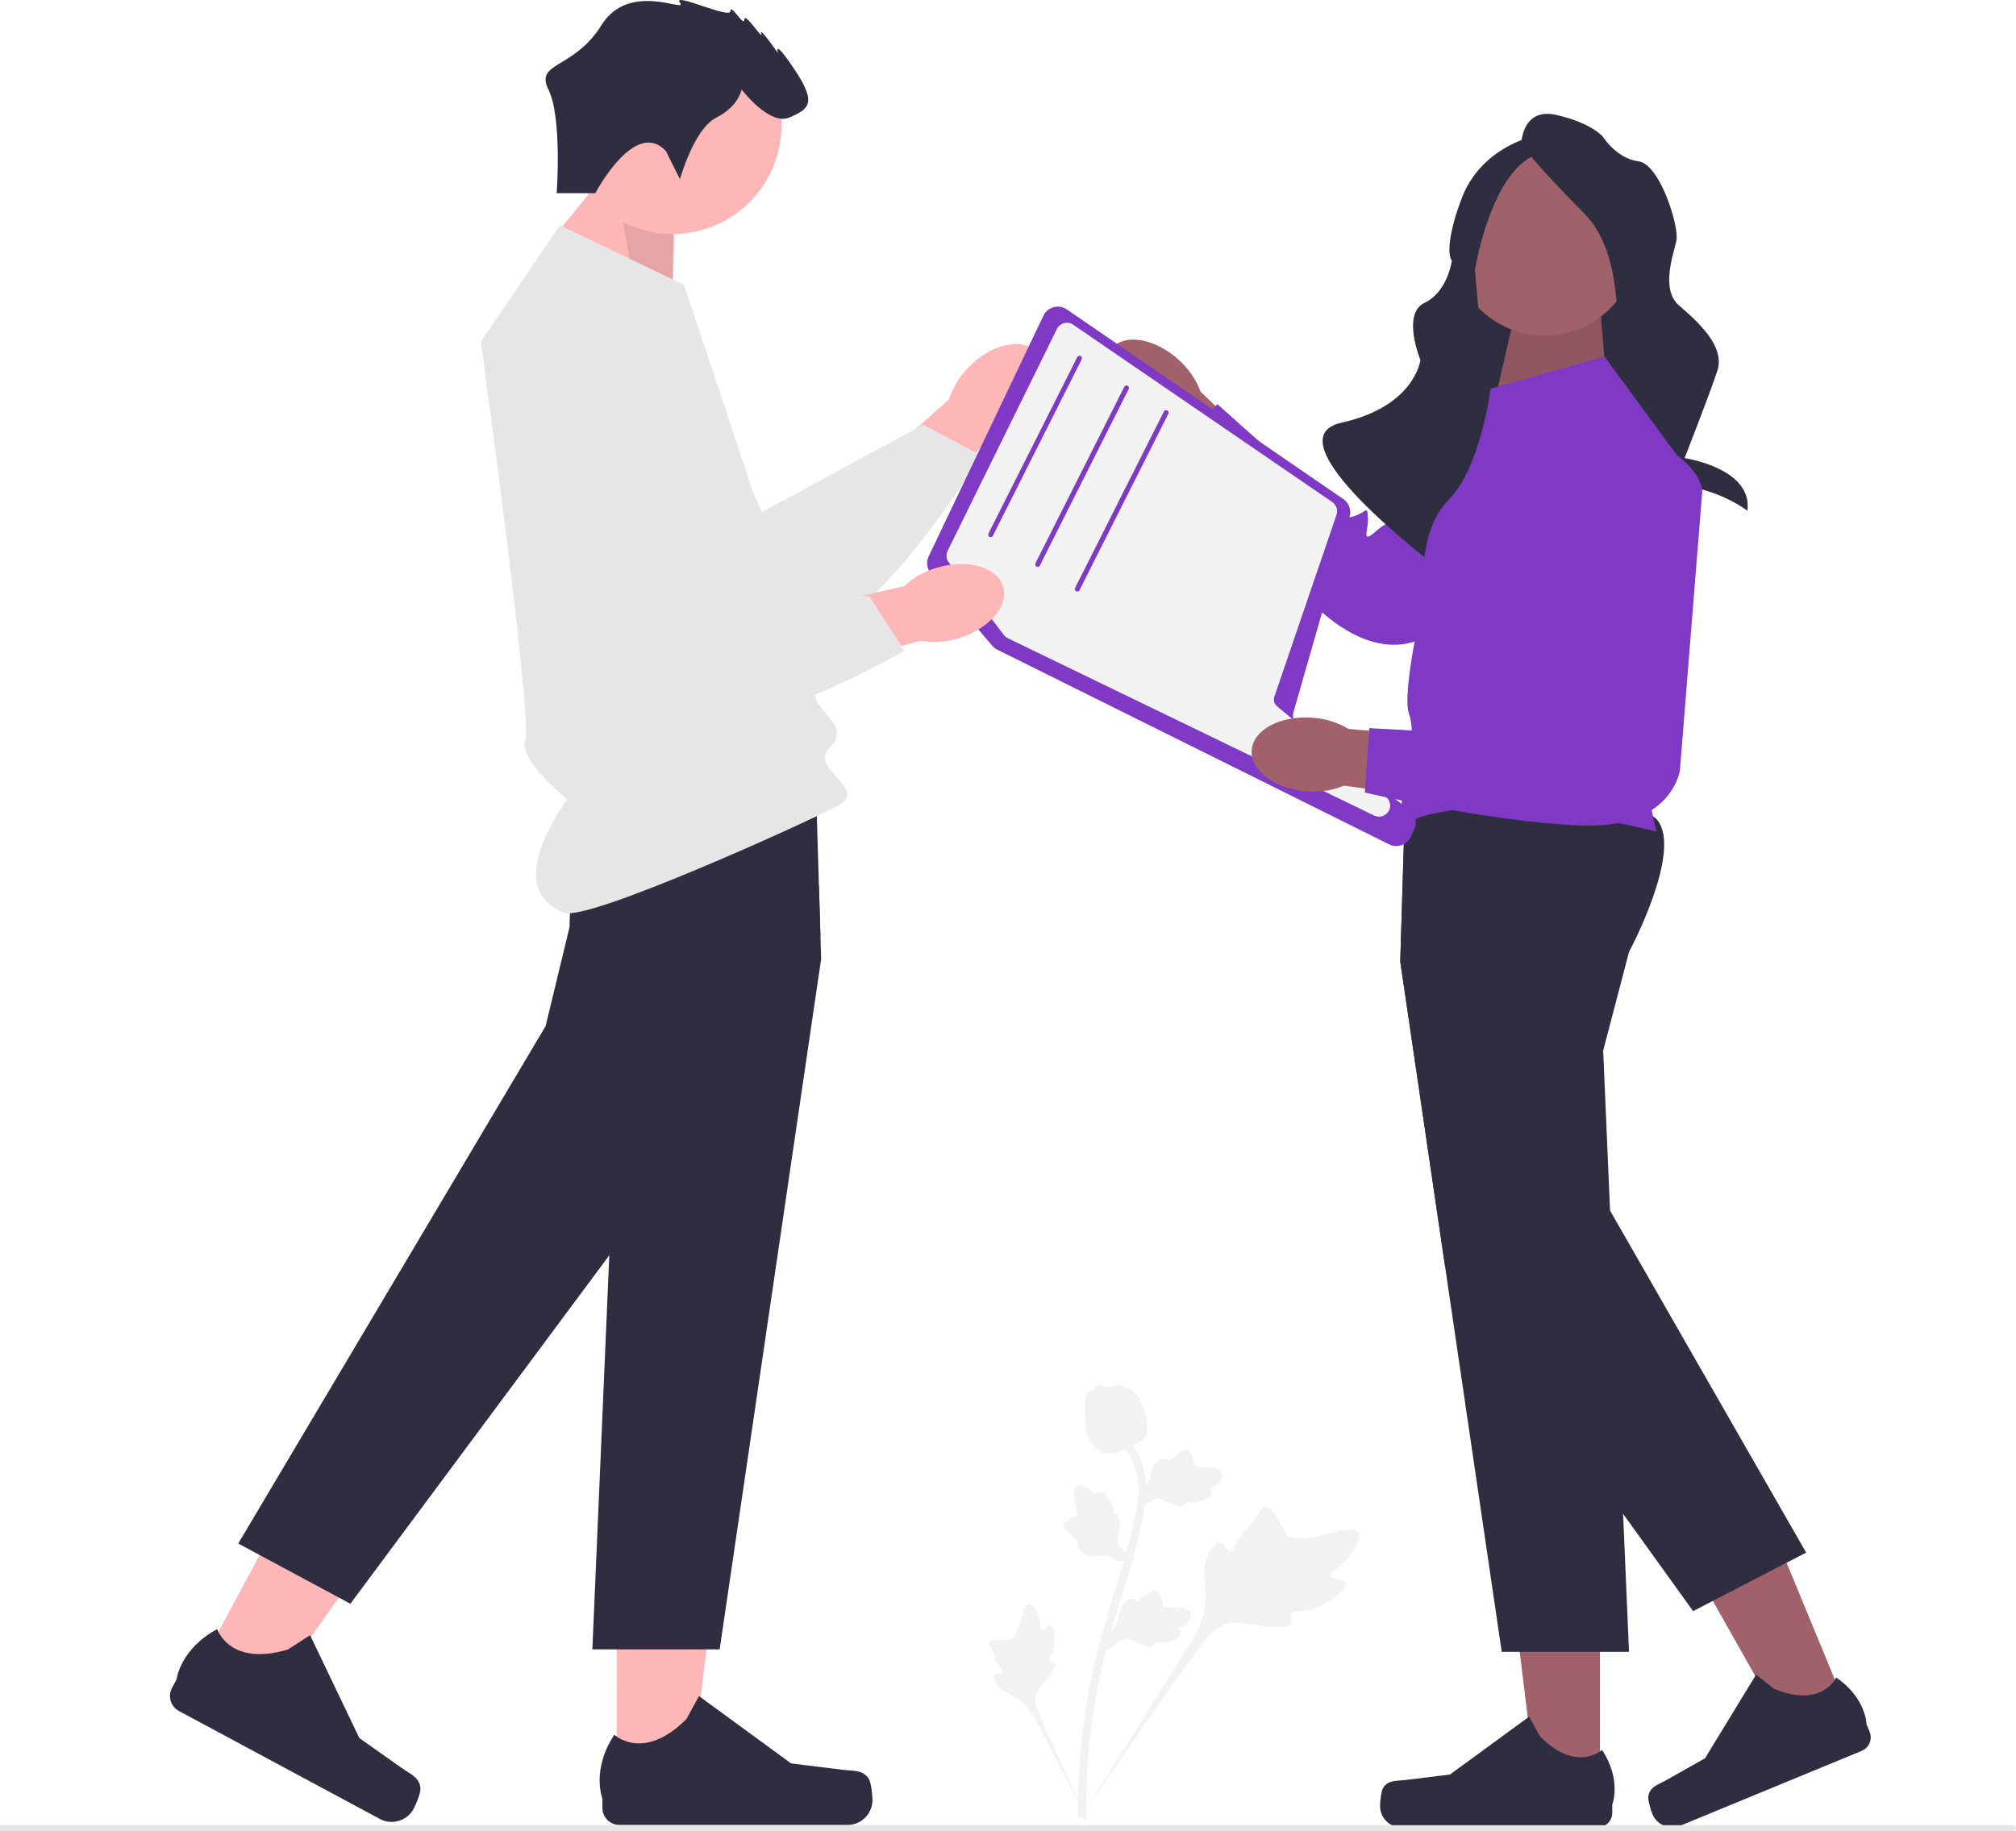
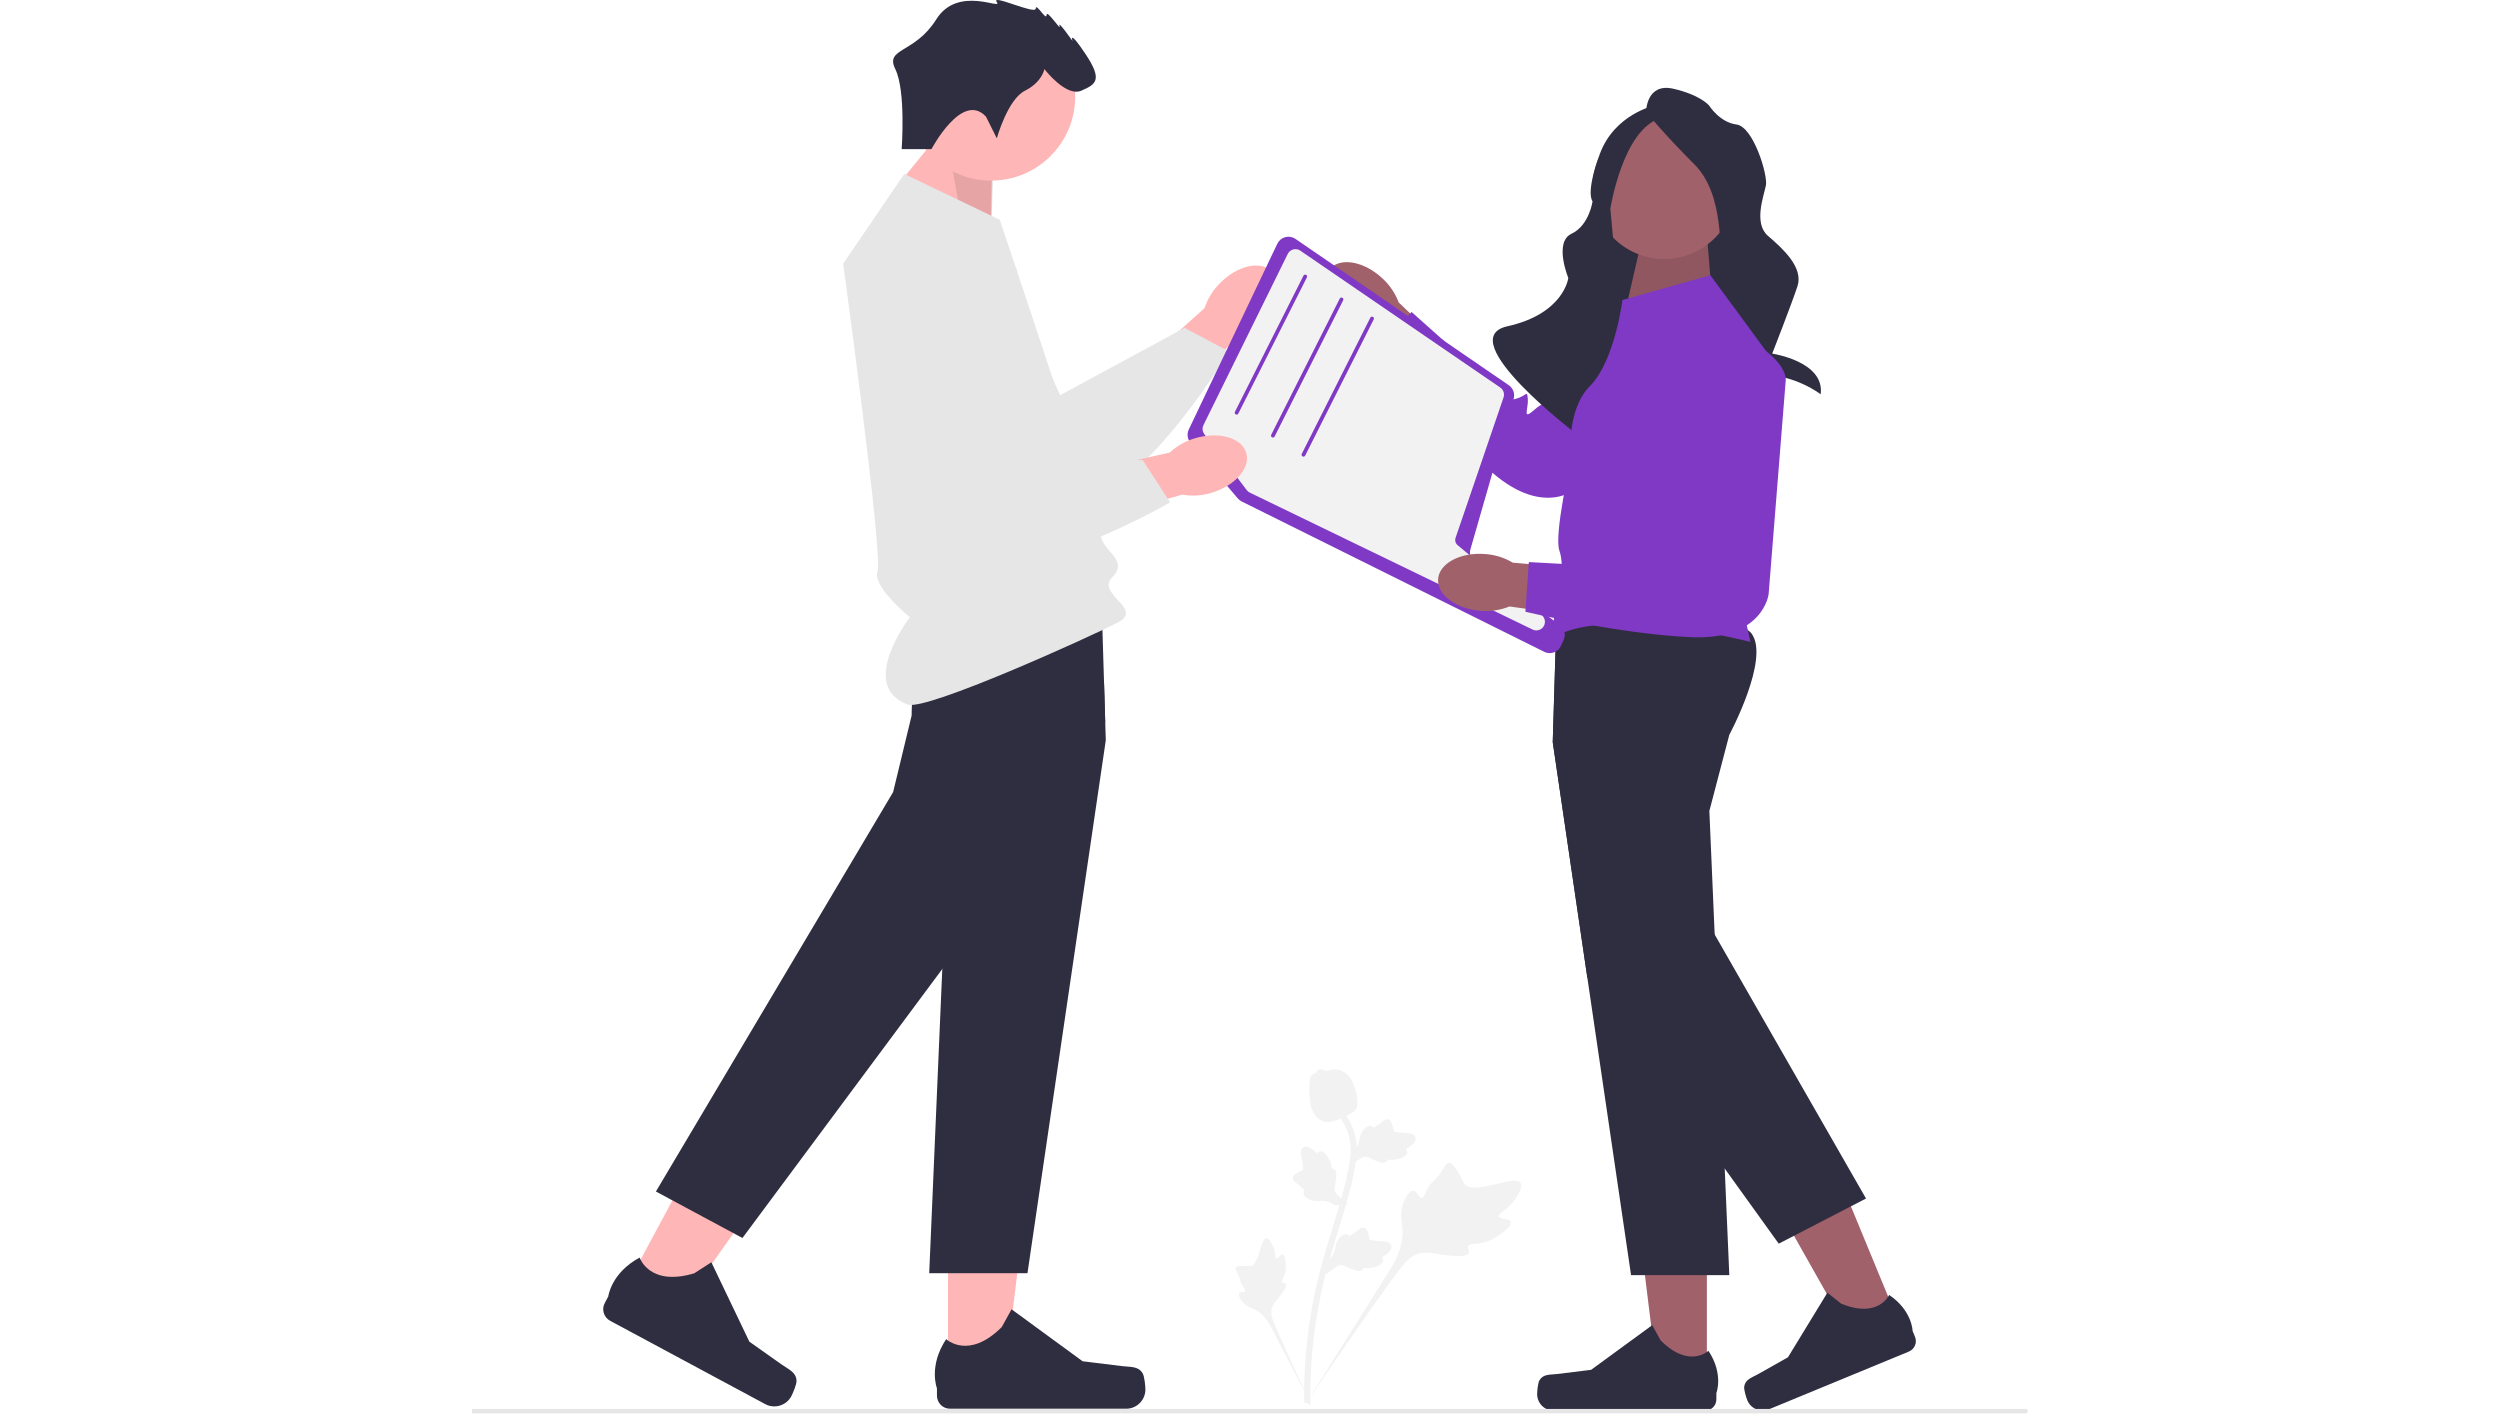
- <svg xmlns="http://www.w3.org/2000/svg" width="583.04" height="529.629" viewBox="0 0 583.04 529.629">
+ <svg xmlns="http://www.w3.org/2000/svg" width="583.04" height="329.629" viewBox="0 0 583.04 529.629">
  <path id="uuid-f8ba9176-caa4-4aaa-aa33-5402b823e72a-749" d="M280.24,106.126c6.491-6.606,15.161-8.611,19.364-4.479,4.203,4.132,2.348,12.834-4.146,19.441-2.558,2.675-5.719,4.698-9.219,5.901l-27.856,27.641-12.692-13.348,28.808-25.832c1.142-3.522,3.111-6.719,5.742-9.323Z" fill="#ffb6b6" />
  <path d="M191.153,83.309l29.206,64.792,46.638-25.245,16.691,8.858s-38.125,63.739-64.23,56.483c-26.105-7.256-72.459-73.047-64.107-93.352s35.802-11.537,35.802-11.537Z" fill="#e6e6e6" />
  <g>
    <path id="uuid-070545a9-7559-45f6-9b62-076b2f028fa8-750" d="M326.54,119.883c-6.78-6.308-9.021-14.92-5.005-19.235,4.015-4.314,12.765-2.697,19.547,3.615,2.744,2.484,4.852,5.589,6.15,9.055l28.39,27.092-12.998,13.052-26.607-28.094c-3.552-1.045-6.801-2.926-9.476-5.485Z" fill="#a0616a" />
    <path d="M469.546,124.059l-54.798,58.341s-12.306,12.176-32.552-5.383c-20.246-17.559-42.755-46.366-42.755-46.366l12.628-13.743,22.368,19.956s13.28,5.344,14.203,8.801-1.658,4.888,2.491,3.78,4.23-3.579,4.49,.169-2.274,8.129,2.519,3.886c4.793-4.243,6.224-1.662,6.224-1.662l35.023-46.393s22.631-17.896,29.137-1.854c6.506,16.042,1.021,20.47,1.021,20.47Z" fill="#8039c5" />
  </g>
  <g>
    <polygon points="178.347 515.124 199.643 515.122 209.773 432.979 178.342 432.981 178.347 515.124" fill="#ffb6b6" />
    <path d="M251.31,514.641h0c.663,1.117,1.013,4.721,1.013,6.02h0c0,3.992-3.236,7.228-7.228,7.228h-65.951c-2.723,0-4.931-2.208-4.931-4.931v-2.746s-3.263-8.252,3.454-18.424c0,0,8.348,7.965,20.823-4.51l3.679-6.664,26.628,19.475,14.76,1.817c3.229,.397,6.092-.062,7.753,2.736h0Z" fill="#2f2e41" />
  </g>
  <rect x="423.793" y="58.074" width="52.776" height="77.983" transform="translate(900.3618 194.1304) rotate(-180)" fill="#2f2e41" />
  <polygon points="464.722 112.279 462.874 89.943 438.299 89.943 432.851 113.607 464.722 112.279" fill="#a0616a" />
  <polygon points="464.722 112.279 462.874 89.943 438.299 89.943 432.851 113.607 464.722 112.279" opacity=".1" />
  <polygon points="194.461 87.467 194.892 58.744 177.179 47.702 157.919 71.262 194.461 87.467" fill="#ffb6b6" />
  <polygon points="194.461 87.467 195.608 59.46 177.179 47.702 183.44 82.363 194.461 87.467" opacity=".1" />
  <circle cx="446.717" cy="70.187" r="26.863" fill="#a0616a" />
  <path d="M439.941,41.926s0-11.028,10.24-8.665c10.24,2.363,13.391,6.302,13.391,6.302,0,0,3.939,6.302,10.24,7.089,6.302,.788,11.816,18.905,11.028,22.843s-4.726,14.179,.788,18.905,13.391,11.816,11.028,18.905c-2.363,7.089-9.452,25.207-9.452,25.207,0,0,19.773,2.89,18.158,15.23,0,0-9.493-7.353-22.096-7.353-12.603,0-11.028-22.865-11.028-22.865,0,0-.788-14.157-3.151-18.096-2.363-3.939,.788-25.994-11.028-37.81-11.816-11.816-18.117-19.693-18.117-19.693Z" fill="#2f2e41" />
  <path d="M443.092,39.563s-14.966,3.151-20.48,18.117c-5.514,14.966-2.729,17.751-2.729,17.751,0,0-1.219,9.012-7.91,12.172-6.691,3.16-1.177,16.551-1.177,16.551,0,0-1.575,13.391-22.843,18.117-21.268,4.726,26.671,40.969,26.671,40.969,0,0-3.447-17.106,18.609-17.893,22.056-.788-4.319-41.193-4.319-41.193l-2.363-25.994s4.726-29.933,18.905-33.871c14.179-3.939-2.363-4.726-2.363-4.726Z" fill="#2f2e41" />
  <circle cx="194.517" cy="36.18" r="31.502" fill="#ffb6b6" />
  <path d="M237.478,277.401l-29.345,199.69h-36.817l4.896-113.988,2.577-59.936-7.472-28.529s-3.407-6.341-6.277-14.028c-3.235-8.675-5.79-19.074-1.997-24.006,1.396-1.818,5.024-3.164,9.956-4.166,3.013-.616,6.52-1.095,10.307-1.467,21.773-2.154,52.743-.809,52.743-.809l.787,25.981,.437,14.508,.208,6.749Z" fill="#2f2e41" />
  <g>
    <polygon points="57.094 483.308 75.855 493.385 123.656 425.82 95.967 410.946 57.094 483.308" fill="#ffb6b6" />
    <path d="M121.597,517.415h0c.056,1.298-1.342,4.638-1.957,5.782h0c-1.889,3.516-6.271,4.836-9.788,2.946l-58.097-31.214c-2.399-1.289-3.299-4.278-2.01-6.677l1.3-2.419s1.032-8.814,11.763-14.595c0,0,3.585,10.967,20.478,5.882l6.395-4.129,14.24,29.758,12.142,8.586c2.656,1.878,5.396,2.829,5.535,6.079l0,0Z" fill="#2f2e41" />
  </g>
  <path d="M237.271,270.652l-15.574,31.228-45.485,61.224-74.88,100.797-32.43-17.421,88.894-149.674,6.928-28.672s0-3.099,.315-7.522c.616-8.753,2.462-22.703,7.959-28.171,.744-.744,1.553-1.331,2.434-1.725,1.653-.744,4.402-.565,7.873,.258,14.501,3.464,41.563,18.344,53.53,25.172l.437,14.508Z" fill="#2f2e41" />
  <g>
    <polygon points="462.721 517.629 444.411 517.627 435.7 447 462.725 447.002 462.721 517.629" fill="#a0616a" />
    <path d="M399.987,517.214h0c-.57,.96-.871,4.059-.871,5.176h0c0,3.432,2.782,6.215,6.215,6.215h56.706c2.341,0,4.24-1.898,4.24-4.24v-2.361s2.805-7.096-2.97-15.841c0,0-7.178,6.848-17.904-3.878l-3.163-5.73-22.895,16.744-12.691,1.562c-2.776,.342-5.238-.053-6.666,2.352h-0Z" fill="#2f2e41" />
  </g>
  <g>
    <polygon points="534.854 496.051 517.928 503.034 482.935 441.069 507.917 430.762 534.854 496.051" fill="#a0616a" />
    <path d="M476.705,519.597h0c-.161,1.105,.743,4.085,1.169,5.117h0c1.309,3.173,4.943,4.683,8.115,3.374l52.418-21.63c2.164-.893,3.195-3.372,2.302-5.536l-.901-2.182s-.114-7.629-8.788-13.511c0,0-4.023,9.068-18.029,3.245l-5.109-4.09-14.777,24.212-11.135,6.285c-2.436,1.375-4.862,1.949-5.265,4.717l-0,0Z" fill="#2f2e41" />
  </g>
  <path d="M471.123,275.354l-7.472,28.529,1.99,46.294,3.3,76.891,.093,2.169,.372,8.646,1.718,39.924h-36.817l-16.39-111.533-12.955-88.157,1.36-44.891,.072-2.348s65.848-2.863,73.005,6.442c7.157,9.305-8.274,38.034-8.274,38.034Z" fill="#2f2e41" />
  <path d="M522.348,449.106l-6.241,3.228-23.082,11.946-3.378,1.746-20.241-28.143-51.49-71.609-12.955-88.157,1.36-44.891c5.826-1.854,10.485-2.612,12.847-1.51,10.636,4.974,10.128,37.583,10.128,37.583l6.477,28.773,29.868,52.105,56.708,98.929Z" fill="#2f2e41" />
  <g>
    <path d="M389.226,457.909c-.474-1.45-4.065-.812-4.409-2.108-.344-1.292,3.102-2.375,5.745-6.017,.477-.657,3.48-4.795,2.328-6.535-2.183-3.299-17.373,4.917-21.019,.307-.8-1.012-1.129-2.749-3.513-5.982-.948-1.286-1.557-1.907-2.284-1.889-1.031,.026-1.401,1.316-3.022,3.654-2.431,3.505-3.309,3.065-4.91,5.938-1.189,2.132-1.33,3.495-2.187,3.575-1.213,.114-1.715-2.541-3.197-2.644-1.513-.105-3.027,2.518-3.777,4.567-1.408,3.846-.536,6.785-.343,9.715,.21,3.184-.283,7.844-3.742,13.825l-32.627,51.982c7.007-10.597,26.897-39.494,34.91-50.094,2.313-3.06,4.799-6.132,8.626-6.71,3.684-.557,8.166,1.266,14.423,1.16,.731-.012,2.764-.073,3.259-1.151,.409-.891-.606-1.666-.237-2.503,.495-1.123,2.724-.641,5.762-1.388,2.142-.526,3.597-1.395,4.849-2.143,.377-.225,5.998-3.63,5.367-5.56h-0Z" fill="#f2f2f2" />
    <path d="M303.771,470.046c-.848-.186-1.571,1.761-2.307,1.556-.733-.204-.271-2.208-1.295-4.556-.185-.423-1.349-3.091-2.536-3.028-2.249,.12-2.599,9.946-5.914,10.405-.727,.101-1.675-.239-3.95-.002-.905,.094-1.385,.214-1.586,.576-.285,.514,.242,1.067,.921,2.537,1.019,2.205,.55,2.508,1.497,4.123,.703,1.199,1.331,1.661,1.123,2.105-.294,.628-1.742,.108-2.22,.806-.488,.712,.363,2.212,1.152,3.172,1.481,1.801,3.176,2.221,4.669,2.971,1.623,.815,3.768,2.402,5.706,5.826l16.099,31.012c-3.179-6.497-11.623-24.596-14.514-31.588-.834-2.018-1.625-4.125-.805-6.17,.79-1.969,2.978-3.643,4.731-6.744,.205-.362,.762-1.378,.376-1.931-.319-.458-.993-.183-1.297-.606-.408-.567,.471-1.522,.981-3.228,.36-1.203,.353-2.168,.347-2.998-.002-.25-.051-3.991-1.18-4.238l-0,0Z" fill="#f2f2f2" />
    <path d="M319.832,477.613l.506-4.672,.31-.294c1.436-1.357,2.334-2.795,2.671-4.275,.054-.235,.095-.473,.138-.716,.168-.961,.377-2.155,1.3-3.395,.517-.691,1.884-2.253,3.294-1.707,.381,.143,.637,.389,.816,.651,.045-.045,.091-.091,.14-.14,.609-.592,1.035-.809,1.446-1.018,.315-.161,.641-.326,1.192-.767,.242-.193,.435-.367,.599-.513,.495-.442,1.128-.959,1.995-.754,.919,.251,1.234,1.128,1.443,1.708,.373,1.035,.488,1.747,.564,2.219,.027,.172,.059,.367,.083,.43,.201,.507,2.726,.638,3.676,.693,2.136,.116,3.984,.216,4.428,1.678,.319,1.046-.346,2.187-2.032,3.481-.525,.403-1.051,.681-1.508,.888,.281,.266,.506,.628,.519,1.121h0c.031,1.167-1.166,2.062-3.557,2.666-.594,.152-1.393,.352-2.439,.302-.492-.024-.924-.1-1.292-.17-.055,.21-.155,.427-.337,.634-.532,.609-1.391,.764-2.558,.421-1.288-.359-2.305-.847-3.203-1.276-.784-.374-1.46-.693-2.028-.78-1.055-.148-2.039,.504-3.217,1.371l-2.951,2.214h-0Z" fill="#f2f2f2" />
    <path d="M328.254,451.001l-4.648,.696-.363-.226c-1.677-1.045-3.296-1.549-4.812-1.5-.241,.008-.482,.028-.727,.048-.972,.081-2.18,.182-3.614-.397-.8-.325-2.657-1.251-2.487-2.753,.041-.404,.215-.715,.423-.954-.055-.032-.111-.065-.171-.1-.727-.439-1.045-.796-1.351-1.14-.235-.264-.478-.537-1.044-.959-.248-.185-.466-.328-.648-.449-.553-.367-1.214-.848-1.236-1.738,.01-.953,.778-1.48,1.286-1.829,.907-.624,1.566-.915,2.003-1.109,.16-.07,.34-.15,.395-.189,.439-.323-.074-2.799-.262-3.732-.43-2.095-.801-3.908,.5-4.709,.931-.574,2.203-.22,3.883,1.083,.523,.406,.925,.844,1.242,1.234,.186-.34,.479-.648,.953-.787h0c1.121-.326,2.29,.605,3.48,2.764,.297,.536,.694,1.258,.91,2.283,.101,.483,.138,.919,.163,1.293,.217-0,.453,.042,.699,.165,.724,.36,1.092,1.152,1.056,2.368-.02,1.337-.234,2.445-.422,3.422-.162,.853-.3,1.588-.24,2.159,.125,1.058,1.005,1.845,2.142,2.764l2.89,2.293h-0Z" fill="#f2f2f2" />
    <path d="M328.881,437.044l.506-4.672,.31-.294c1.436-1.357,2.334-2.795,2.671-4.275,.054-.235,.095-.473,.138-.716,.168-.961,.377-2.155,1.3-3.395,.517-.691,1.884-2.253,3.294-1.707,.381,.143,.637,.389,.816,.651,.045-.045,.091-.091,.14-.14,.609-.592,1.035-.809,1.446-1.018,.315-.161,.641-.326,1.192-.767,.242-.193,.435-.367,.599-.513,.495-.442,1.128-.959,1.995-.754,.919,.251,1.234,1.128,1.443,1.708,.373,1.035,.488,1.747,.564,2.219,.027,.172,.059,.367,.083,.43,.201,.507,2.726,.638,3.676,.693,2.136,.116,3.984,.216,4.428,1.678,.319,1.046-.346,2.187-2.032,3.481-.525,.403-1.051,.681-1.508,.888,.281,.266,.506,.628,.519,1.121h0c.031,1.167-1.166,2.062-3.557,2.666-.594,.152-1.393,.352-2.439,.302-.492-.024-.924-.1-1.292-.17-.055,.21-.155,.427-.337,.634-.532,.609-1.391,.764-2.558,.421-1.288-.359-2.305-.847-3.203-1.276-.784-.374-1.46-.693-2.028-.78-1.055-.148-2.039,.504-3.217,1.371l-2.951,2.214h-0Z" fill="#f2f2f2" />
    <path d="M313.81,526.564l-.822-.812,.015-1.154-.015,1.154-1.142-.121c.005-.107-.002-.359-.01-.751-.044-2.149-.18-8.691,.731-18.741,.636-7.016,1.699-14.138,3.159-21.171,1.463-7.044,2.98-12.285,4.2-16.498,.92-3.177,1.849-6.191,2.755-9.126,2.419-7.843,4.704-15.251,6.118-23.702,.317-1.886,.974-5.813-.372-10.448-.781-2.688-2.118-5.218-3.976-7.518l1.798-1.452c2.05,2.541,3.529,5.343,4.396,8.328,1.492,5.139,.776,9.417,.432,11.473-1.44,8.6-3.747,16.079-6.19,23.998-.902,2.925-1.828,5.925-2.744,9.09-1.208,4.174-2.712,9.369-4.156,16.323-1.444,6.949-2.493,13.984-3.122,20.911-.899,9.924-.764,16.368-.72,18.485,.023,1.13,.028,1.367-.335,1.732v-0Z" fill="#f2f2f2" />
    <path d="M319.519,420.335c-.092-.021-.185-.044-.279-.071-1.896-.532-3.417-2.077-4.522-4.592-.517-1.183-.639-2.428-.883-4.91-.038-.383-.207-2.32,0-4.887,.135-1.677,.315-2.351,.772-2.88,.507-.589,1.19-.927,1.912-1.096,.02-.222,.092-.439,.236-.645,.594-.854,1.587-.503,2.127-.32,.272,.098,.61,.222,.991,.286,.598,.103,.956-.002,1.497-.158,.518-.15,1.161-.337,2.051-.321,1.755,.024,3.054,.813,3.483,1.073,2.256,1.356,3.035,3.519,3.937,6.024,.179,.502,.774,2.317,.912,4.653,.1,1.686-.121,2.376-.374,2.869-.517,1.014-1.31,1.485-3.276,2.474-2.054,1.037-3.085,1.555-3.93,1.822-1.966,.617-3.201,1.005-4.654,.681v0Z" fill="#f2f2f2" />
  </g>
  <path d="M583.04,528.789h0c0,.464-.376,.84-.84,.84H0v-1.68H582.2c.464,0,.84,.376,.84,.84Z" fill="#e6e6e6" />
  <path d="M161.968,65.185l35.787,17.178s37.934,112.37,37.934,118.096c0,5.726,10.736,9.305,4.294,15.746s11.99,11.897,2.058,17.042-71.885,33.29-78.774,30.752c-19-7,.805-32.722,.805-32.722,0,0-14.272-11.494-12.125-17.22s-12.883-115.233-12.883-115.233l22.904-33.64Z" fill="#e6e6e6" />
  <path d="M192.593,43.726l4.052,8.104s4.052-14.586,10.535-17.828,7.293-8.104,7.293-8.104c0,0,8.104,10.535,13.776,8.104s8.104-4.052,1.621-13.776-4.862-4.862-4.862-4.862c0,0-5.672-8.104-4.862-5.672s-4.862-6.483-4.862-4.052c0,2.431-4.052-4.862-4.052-2.431,0,2.431-17.017-5.672-14.586-2.431s-14.586-6.483-22.69,6.483c-8.104,12.966-19.34,10.568-15.342,18.655,3.998,8.087,2.377,29.966,2.377,29.966h11.176s11.514-21.879,20.428-12.155Z" fill="#2f2e41" />
  <path d="M431.085,112.424l.656-.185,32.268-9.119,25.766,35.071-17.178,73.005,6.442,29.345s-52.249-13.599-73.005-2.147c0,0-1.431-6.526,0-9.705s3.579-16.406,1.431-22.317,4.294-33.826,4.294-33.826c0,0-2.147-18.609,7.157-27.914s12.168-32.208,12.168-32.208Z" fill="#8039c5" />
  <path d="M401.778,244.249l-113.388-56.35c-.564-.28-1.057-.666-1.465-1.147l-17.692-20.851c-1.173-1.383-1.427-3.334-.647-4.972l33.174-69.601c.581-1.22,1.663-2.12,2.968-2.471,1.306-.35,2.693-.113,3.808,.651l79.965,54.852c1.642,1.126,2.375,3.167,1.825,5.08l-16.235,56.498c-.444,1.545,.122,3.232,1.408,4.196l32.117,24.088c1.73,1.297,2.327,3.663,1.421,5.626l-1.016,2.201c-.527,1.142-1.471,2.001-2.657,2.419-.503,.177-1.022,.265-1.538,.265-.702-0-1.4-.163-2.049-.485Z" fill="#8039c5" />
  <path d="M400.873,230.535l-31.564-26.26c-.272-.229-.487-.508-.637-.816-.286-.58-.344-1.274-.129-1.911l17.986-52.628c.465-1.36-.036-2.877-1.224-3.693l-74.937-51.304c-.766-.53-1.725-.694-2.627-.458-.909,.236-1.661,.852-2.076,1.689l-31.593,64.151c-.48,.966-.444,2.076,.086,2.999,.064,.129,.143,.25,.236,.365l15.889,20.971c.308,.401,.709,.73,1.159,.952l105.972,51.311c.444,.215,.923,.322,1.403,.322,.83,0,1.661-.322,2.276-.945,.072-.079,.143-.15,.215-.236,.501-.608,.759-1.389,.723-2.183-.043-.902-.465-1.746-1.159-2.326Z" fill="#f2f2f2" />
  <path d="M286.505,155.368c.262,0,.514-.144,.64-.394l25.687-51.033c.178-.353,.036-.784-.317-.961-.354-.179-.783-.036-.961,.317l-25.687,51.033c-.178,.353-.036,.784,.317,.961,.103,.052,.213,.077,.321,.077Z" fill="#8039c5" />
  <path d="M300.104,163.957c.262,0,.514-.144,.64-.394l25.687-51.033c.178-.353,.036-.784-.317-.961-.354-.179-.784-.035-.961,.317l-25.687,51.033c-.178,.353-.036,.784,.317,.961,.103,.052,.213,.077,.321,.077Z" fill="#8039c5" />
  <path d="M311.556,171.114c.262,0,.514-.144,.64-.394l25.687-51.033c.178-.353,.036-.784-.317-.961-.354-.179-.783-.036-.961,.317l-25.687,51.033c-.178,.353-.036,.784,.317,.961,.103,.052,.213,.077,.321,.077Z" fill="#8039c5" />
  <path id="uuid-03f01c0a-1974-4ec8-8b69-52a915a70377-751" d="M271.014,164.201c8.882-2.624,17.435-.168,19.104,5.484,1.669,5.653-4.178,12.36-13.063,14.984-3.535,1.097-7.281,1.331-10.925,.683l-37.772,10.642-4.616-17.832,37.726-8.598c2.708-2.525,5.981-4.364,9.546-5.364Z" fill="#ffb6b6" />
  <path d="M204.205,101.006l-5.92,70.824,53.029,.57,10.292,15.847s-64.274,37.216-83.574,18.2c-19.3-19.016-27.887-99.038-10.728-112.735,17.159-13.697,36.901,7.294,36.901,7.294Z" fill="#e6e6e6" />
  <g>
    <path id="uuid-7eb47ac4-3db4-4d62-bd0a-b38893e38622-752" d="M377.92,228.882c-9.235-.696-16.362-6.024-15.918-11.901s8.289-10.076,17.527-9.379c3.694,.228,7.28,1.337,10.457,3.235l39.091,3.441-2.006,18.31-38.324-5.336c-3.427,1.4-7.14,1.96-10.827,1.631Z" fill="#a0616a" />
    <path d="M492.243,142.869l-6.387,79.786s-2.012,17.194-28.79,16.116-62.346-9.531-62.346-9.531l1.285-18.62,29.931,1.626s13.71-4.116,16.59-1.991,1.756,4.853,4.306,1.398,1.07-5.437,3.613-2.671,3.298,7.77,4.394,1.463,3.824-5.184,3.824-5.184l-1.602-58.107s6.507-28.109,21.605-19.638c15.097,8.47,13.577,15.354,13.577,15.354Z" fill="#8039c5" />
  </g>
</svg>
